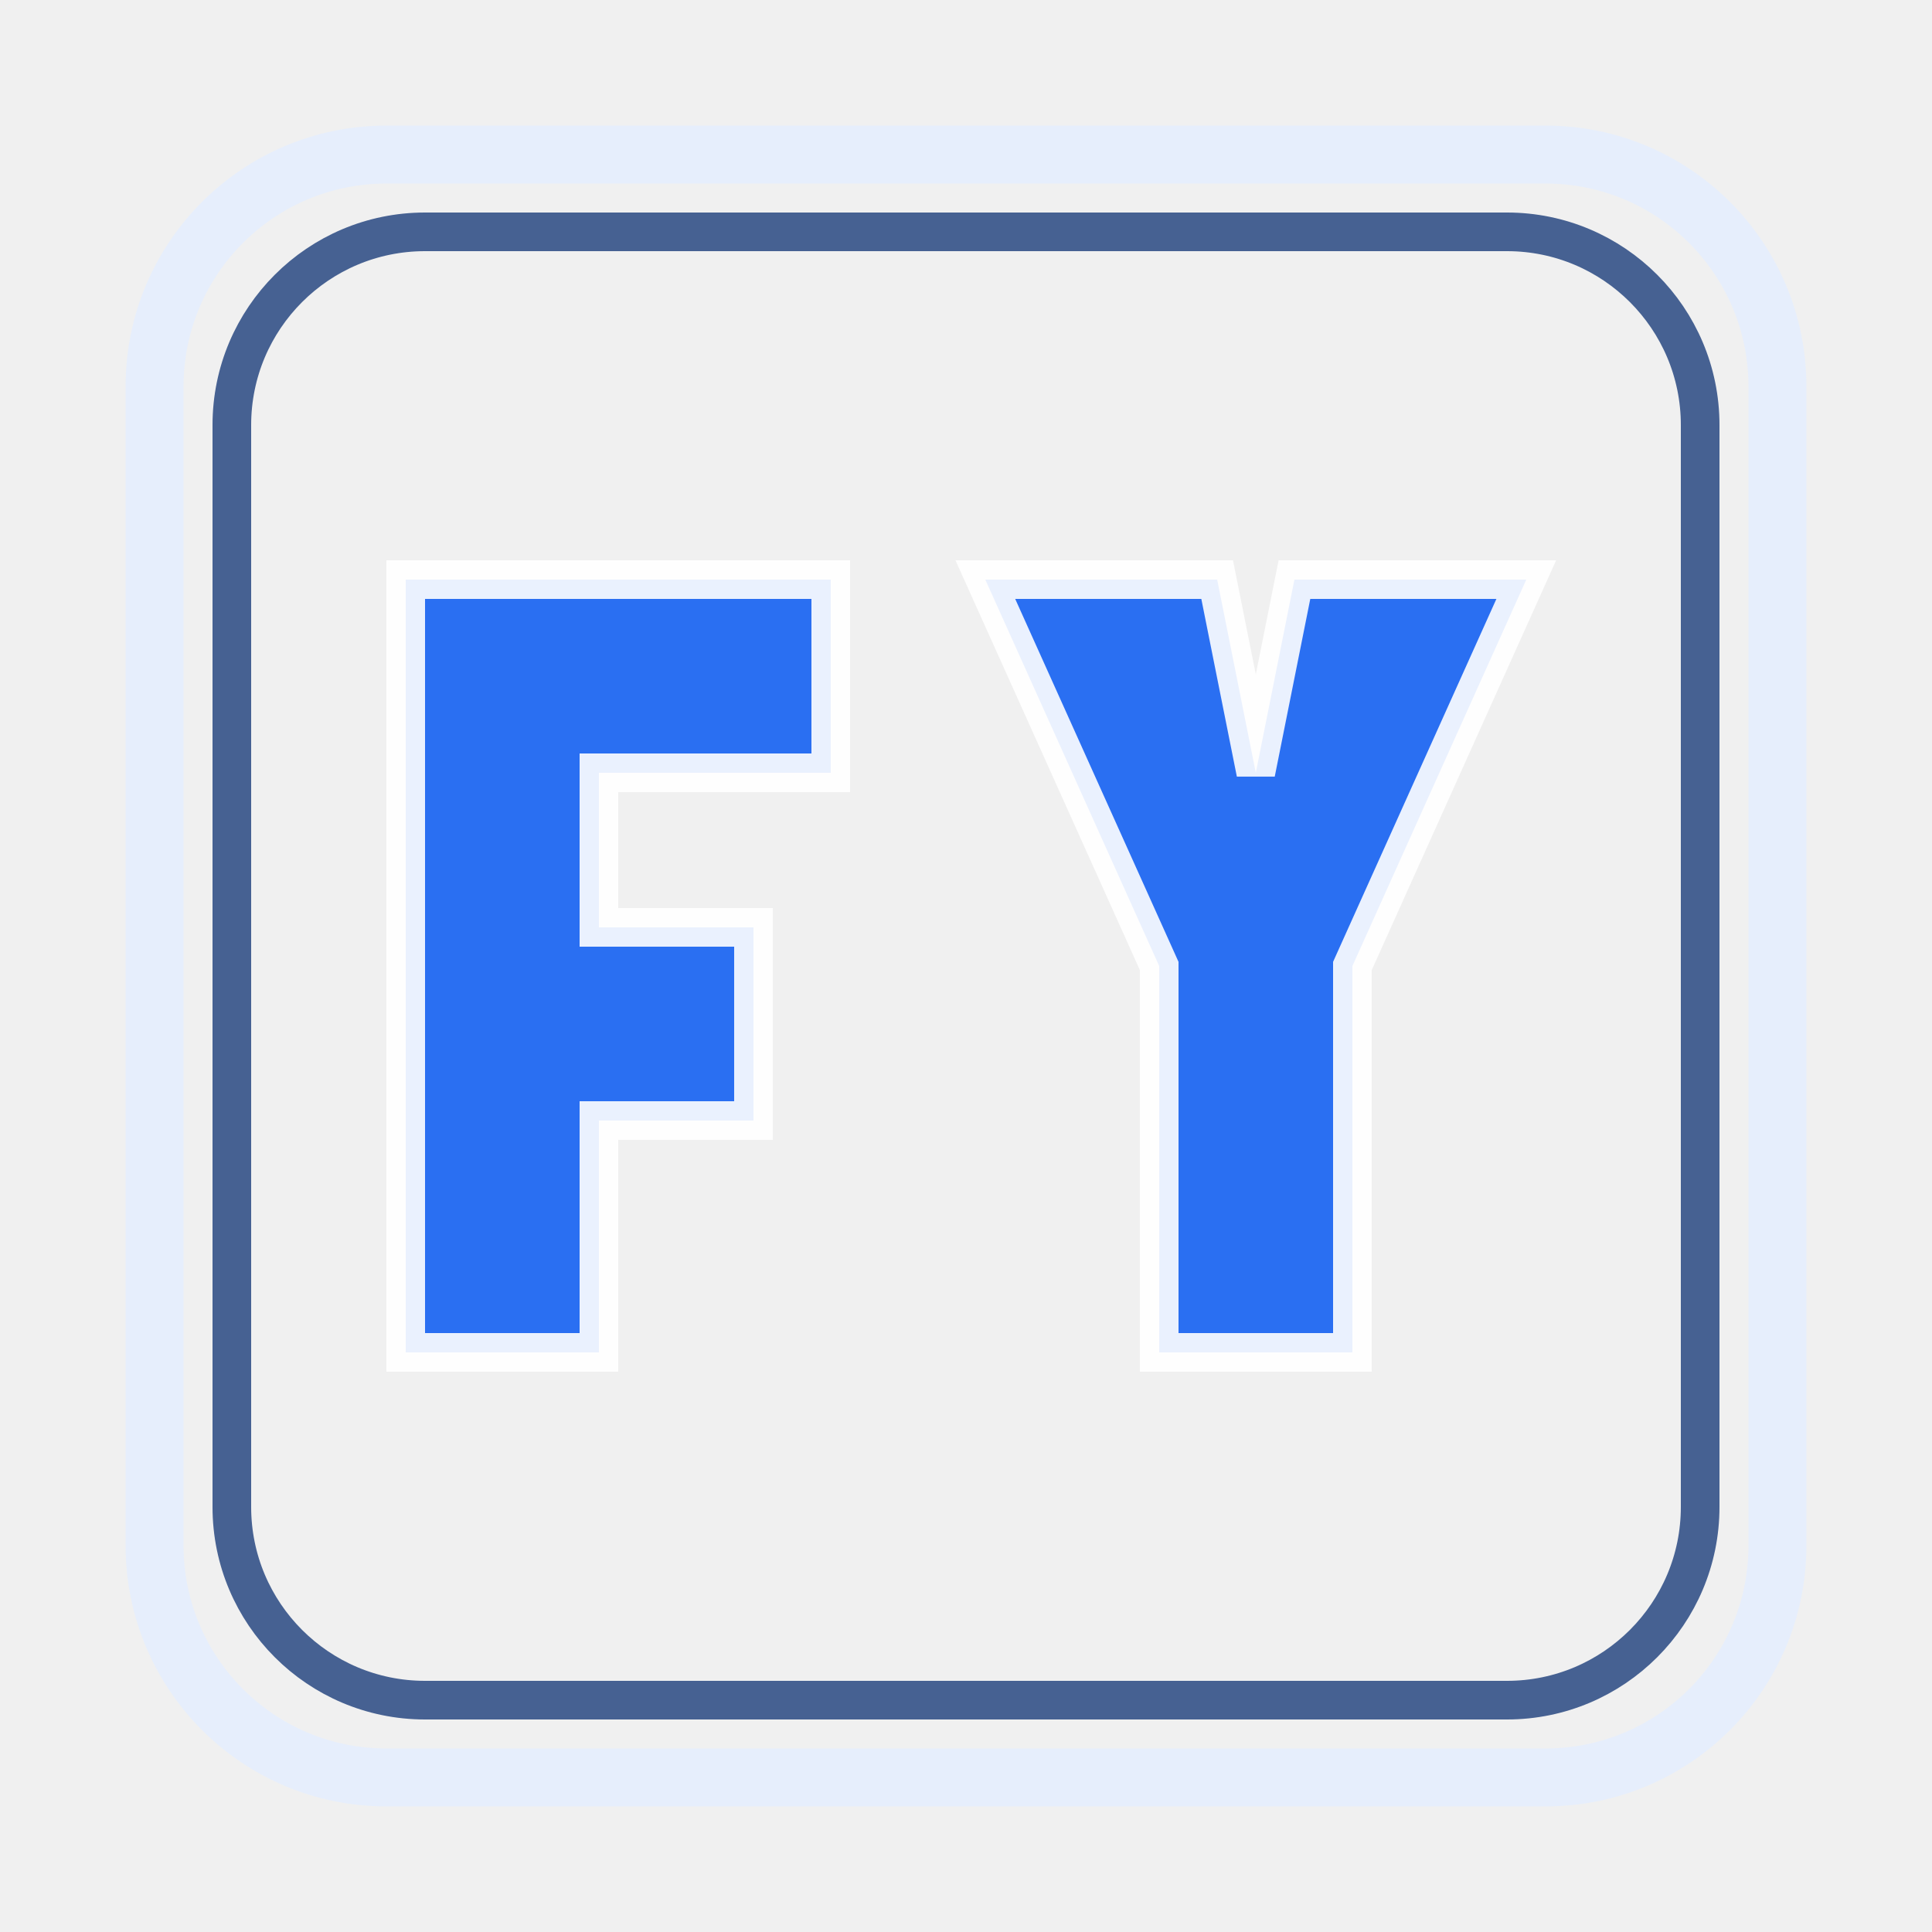
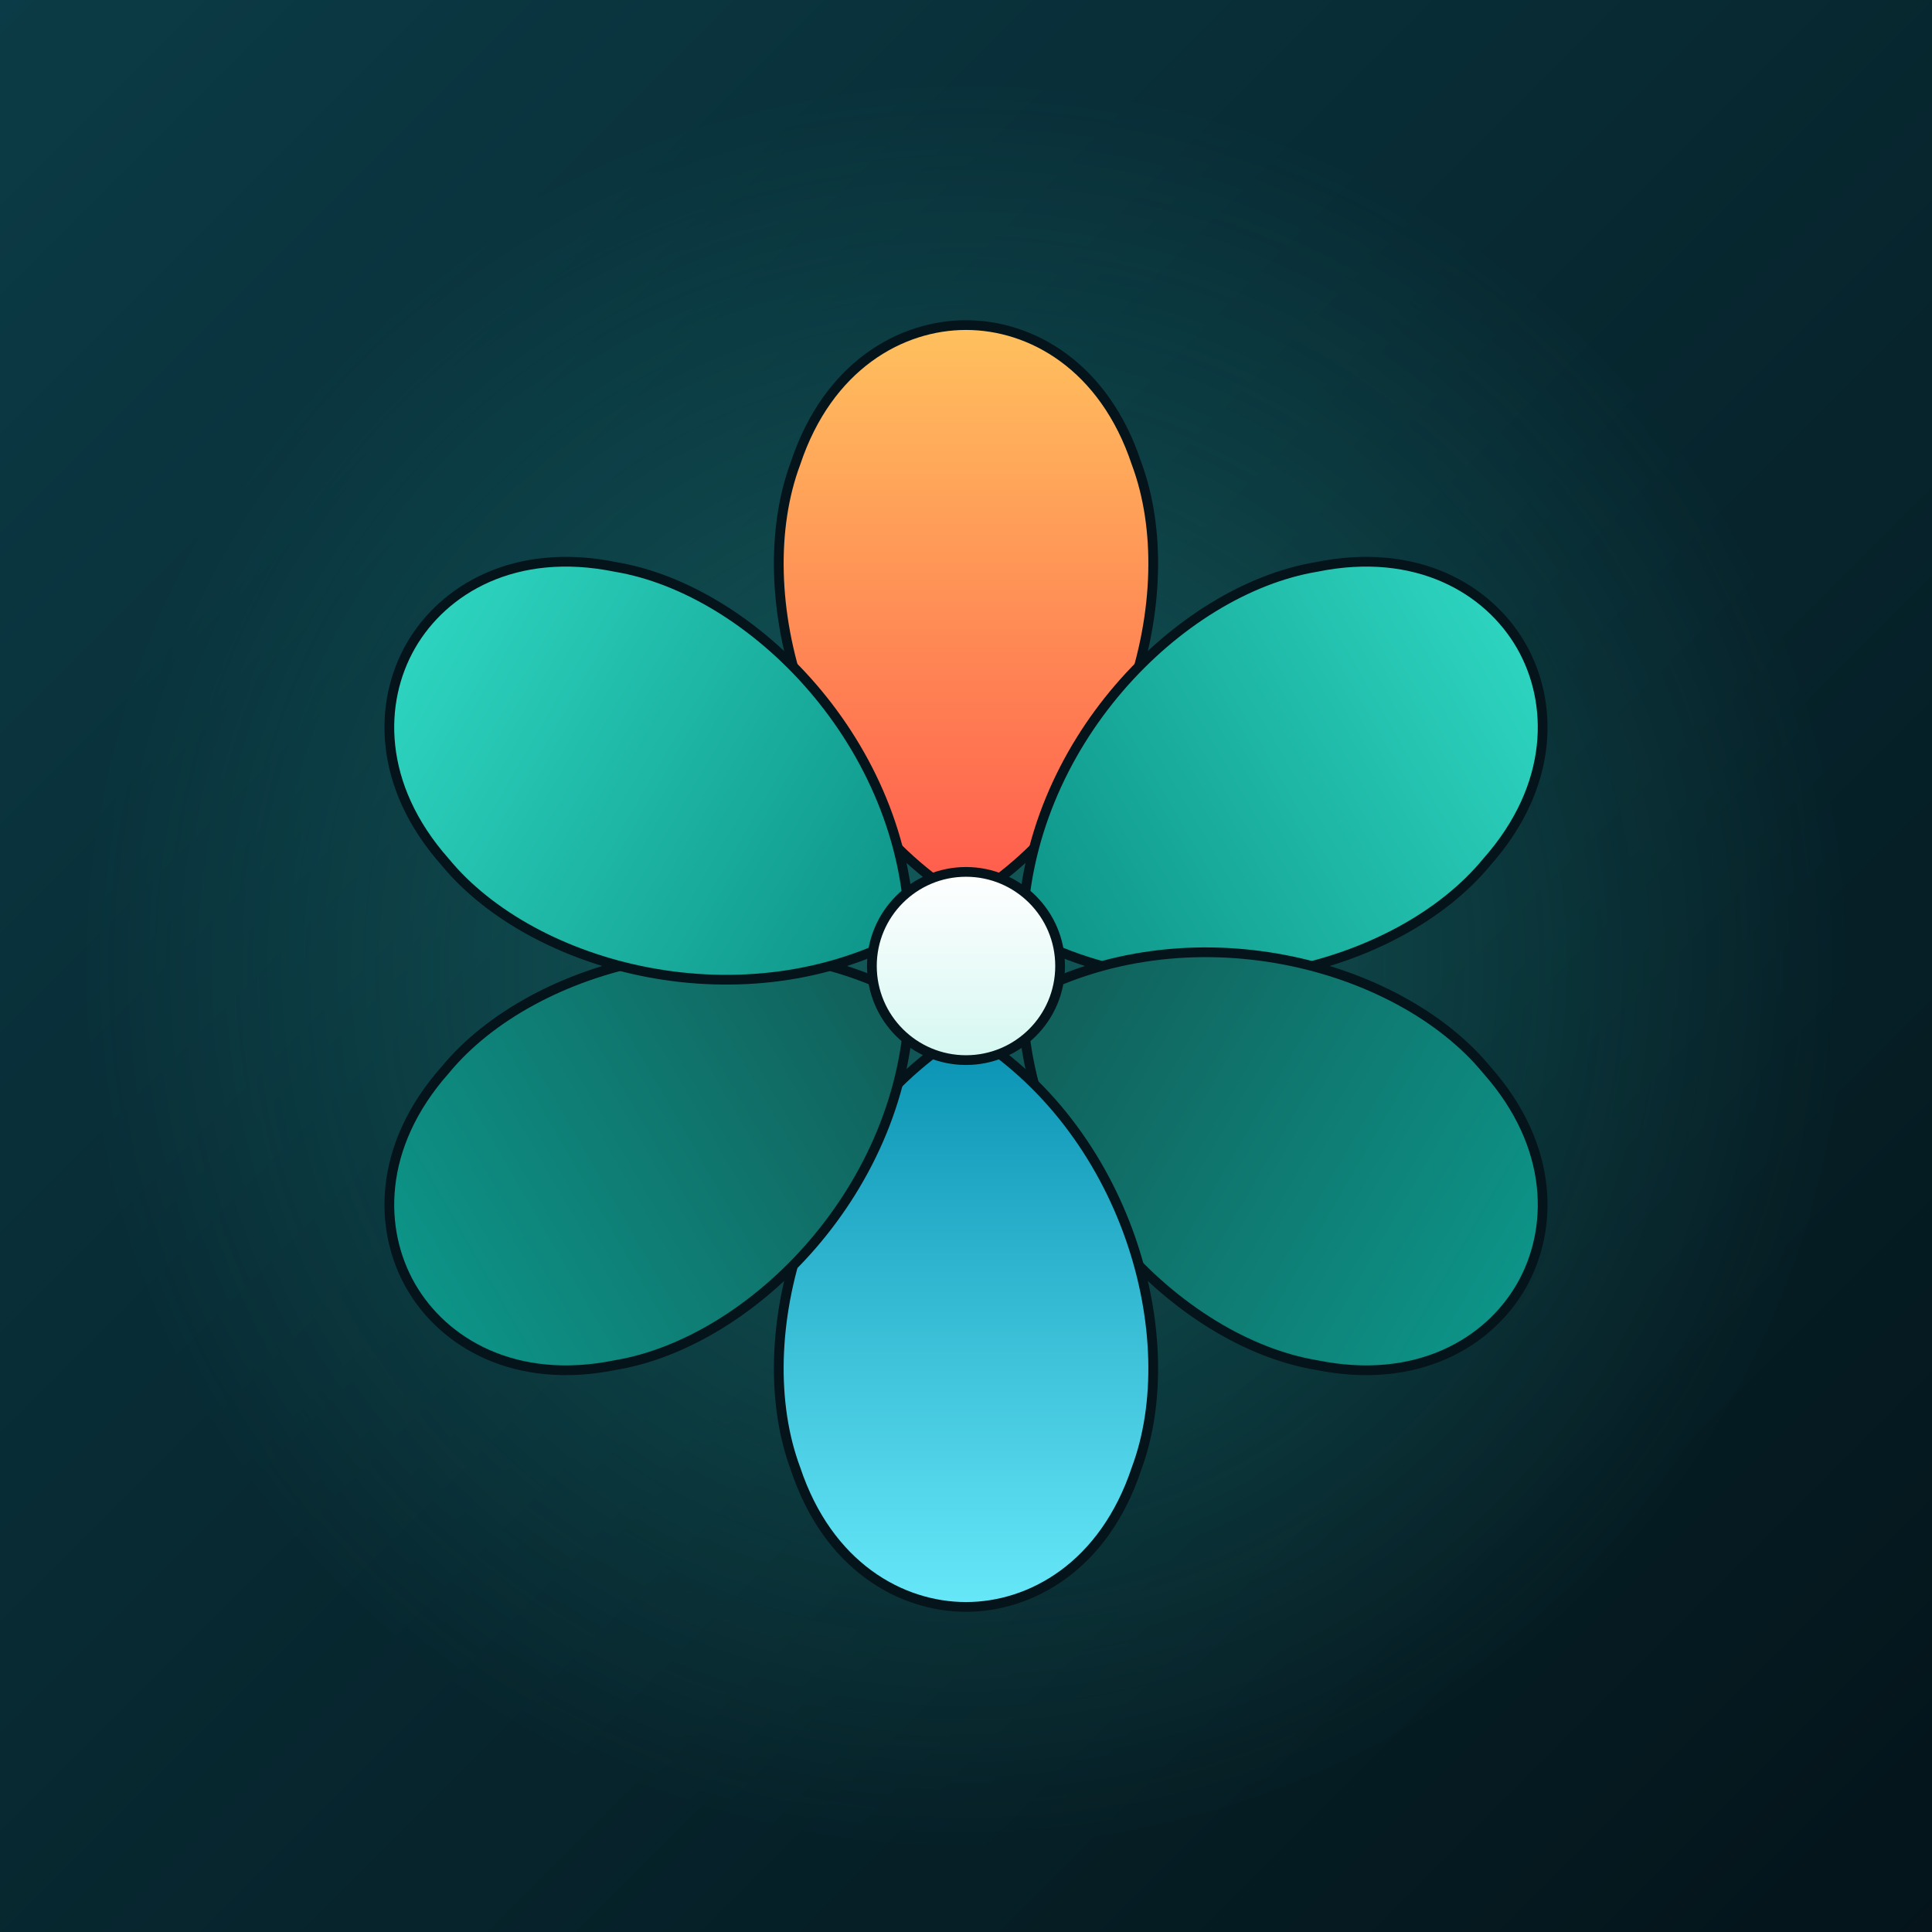
- <svg xmlns="http://www.w3.org/2000/svg" viewBox="0 0 100 100">
-   <style>
-     .bg { fill: none; }
-     .border-outer { stroke: #1b3d7a; opacity: 0.8; }
-     .border-inner { stroke: #e6eefc; }
-     .logo-fill { fill: #2a6ff2; }
-     .logo-stroke { stroke: #ffffff; }
- 
-     @media (prefers-color-scheme: dark) {
-       .border-inner { stroke: #2a6ff2; }
-       .logo-stroke { stroke: #0a0f1f; }
-     }
-   </style>
-   <rect class="bg" width="100" height="100" />
-   <rect class="border-outer" x="12" y="12" width="76" height="76" rx="10" ry="10" fill="none" stroke-width="2" />
-   <rect class="border-inner" x="8" y="8" width="84" height="84" rx="12" ry="12" fill="none" stroke-width="3" />
-   <g class="logo" fill-rule="evenodd" paint-order="stroke fill">
-     <path class="logo-fill" stroke-width="6" d="M21 30H43V40H31V48H39V58H31V70H21Z" />
-     <path class="logo-fill" stroke-width="6" d="M51 30H63L65 40L67 30H79L70 50V70H60V50L51 30Z" />
-     <path class="logo-stroke" fill="none" stroke-width="2" opacity="0.9" d="M21 30H43V40H31V48H39V58H31V70H21Z" />
-     <path class="logo-stroke" fill="none" stroke-width="2" opacity="0.9" d="M51 30H63L65 40L67 30H79L70 50V70H60V50L51 30Z" />
+ <svg xmlns="http://www.w3.org/2000/svg" width="1024" height="1024" viewBox="0 0 1024 1024">
+   <defs>
+     <linearGradient id="bg" x1="0" y1="0" x2="1" y2="1">
+       <stop offset="0" stop-color="#0b3b46" />
+       <stop offset="1" stop-color="#04141a" />
+     </linearGradient>
+     <radialGradient id="glow" cx="512" cy="512" r="470" gradientUnits="userSpaceOnUse">
+       <stop offset="0" stop-color="#2dd4bf" stop-opacity="0.30" />
+       <stop offset="1" stop-color="#2dd4bf" stop-opacity="0" />
+     </radialGradient>
+     <linearGradient id="pindigo" x1="0" y1="1" x2="0" y2="0">
+       <stop offset="0" stop-color="#115e59" />
+       <stop offset="1" stop-color="#0d9488" />
+     </linearGradient>
+     <linearGradient id="pblue" x1="0" y1="1" x2="0" y2="0">
+       <stop offset="0" stop-color="#0d9488" />
+       <stop offset="1" stop-color="#2dd4bf" />
+     </linearGradient>
+     <linearGradient id="pcyan" x1="0" y1="1" x2="0" y2="0">
+       <stop offset="0" stop-color="#0891b2" />
+       <stop offset="1" stop-color="#67e8f9" />
+     </linearGradient>
+     <linearGradient id="paccent" x1="0" y1="1" x2="0" y2="0">
+       <stop offset="0" stop-color="#ff5a4d" />
+       <stop offset="1" stop-color="#ffc15e" />
+     </linearGradient>
+     <linearGradient id="core" x1="0" y1="0" x2="0" y2="1">
+       <stop offset="0" stop-color="#ffffff" />
+       <stop offset="1" stop-color="#d5f7f1" />
+     </linearGradient>
+   </defs>
+   <rect width="1024" height="1024" fill="url(#bg)" />
+   <rect width="1024" height="1024" fill="url(#glow)" />
+   <g transform="translate(512 512) scale(0.86)" stroke="#04141a" stroke-width="6" stroke-linejoin="round">
+     <path transform="rotate(0.00) scale(1.0 1)" fill="url(#paccent)" d="M0,-40 C100,-100 135,-230 105,-310 C85,-370 40,-395 0,-395 C-40,-395 -85,-370 -105,-310 C-135,-230 -100,-100 0,-40 Z" />
+     <path transform="rotate(60.00) scale(1.0 1)" fill="url(#pblue)" d="M0,-40 C100,-100 135,-230 105,-310 C85,-370 40,-395 0,-395 C-40,-395 -85,-370 -105,-310 C-135,-230 -100,-100 0,-40 Z" />
+     <path transform="rotate(120.00) scale(1.0 1)" fill="url(#pindigo)" d="M0,-40 C100,-100 135,-230 105,-310 C85,-370 40,-395 0,-395 C-40,-395 -85,-370 -105,-310 C-135,-230 -100,-100 0,-40 Z" />
+     <path transform="rotate(180.00) scale(1.0 1)" fill="url(#pcyan)" d="M0,-40 C100,-100 135,-230 105,-310 C85,-370 40,-395 0,-395 C-40,-395 -85,-370 -105,-310 C-135,-230 -100,-100 0,-40 Z" />
+     <path transform="rotate(240.00) scale(1.0 1)" fill="url(#pindigo)" d="M0,-40 C100,-100 135,-230 105,-310 C85,-370 40,-395 0,-395 C-40,-395 -85,-370 -105,-310 C-135,-230 -100,-100 0,-40 Z" />
+     <path transform="rotate(300.00) scale(1.0 1)" fill="url(#pblue)" d="M0,-40 C100,-100 135,-230 105,-310 C85,-370 40,-395 0,-395 C-40,-395 -85,-370 -105,-310 C-135,-230 -100,-100 0,-40 Z" />
+     <circle r="58" fill="url(#core)" />
  </g>
</svg>
